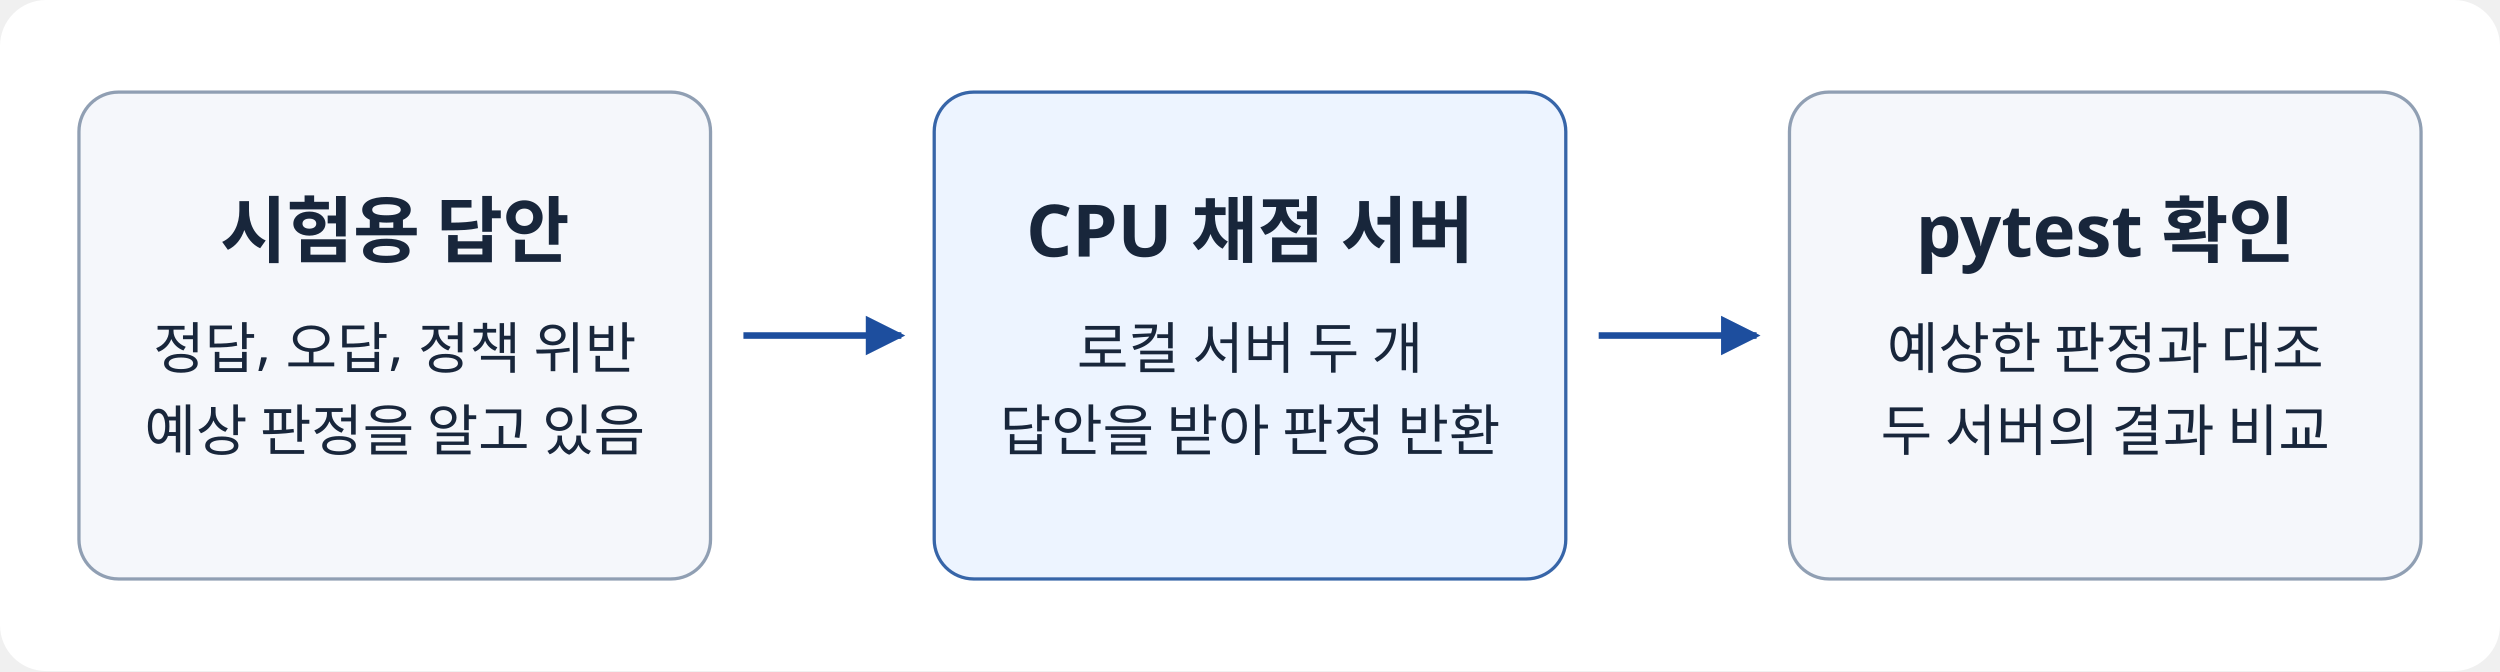
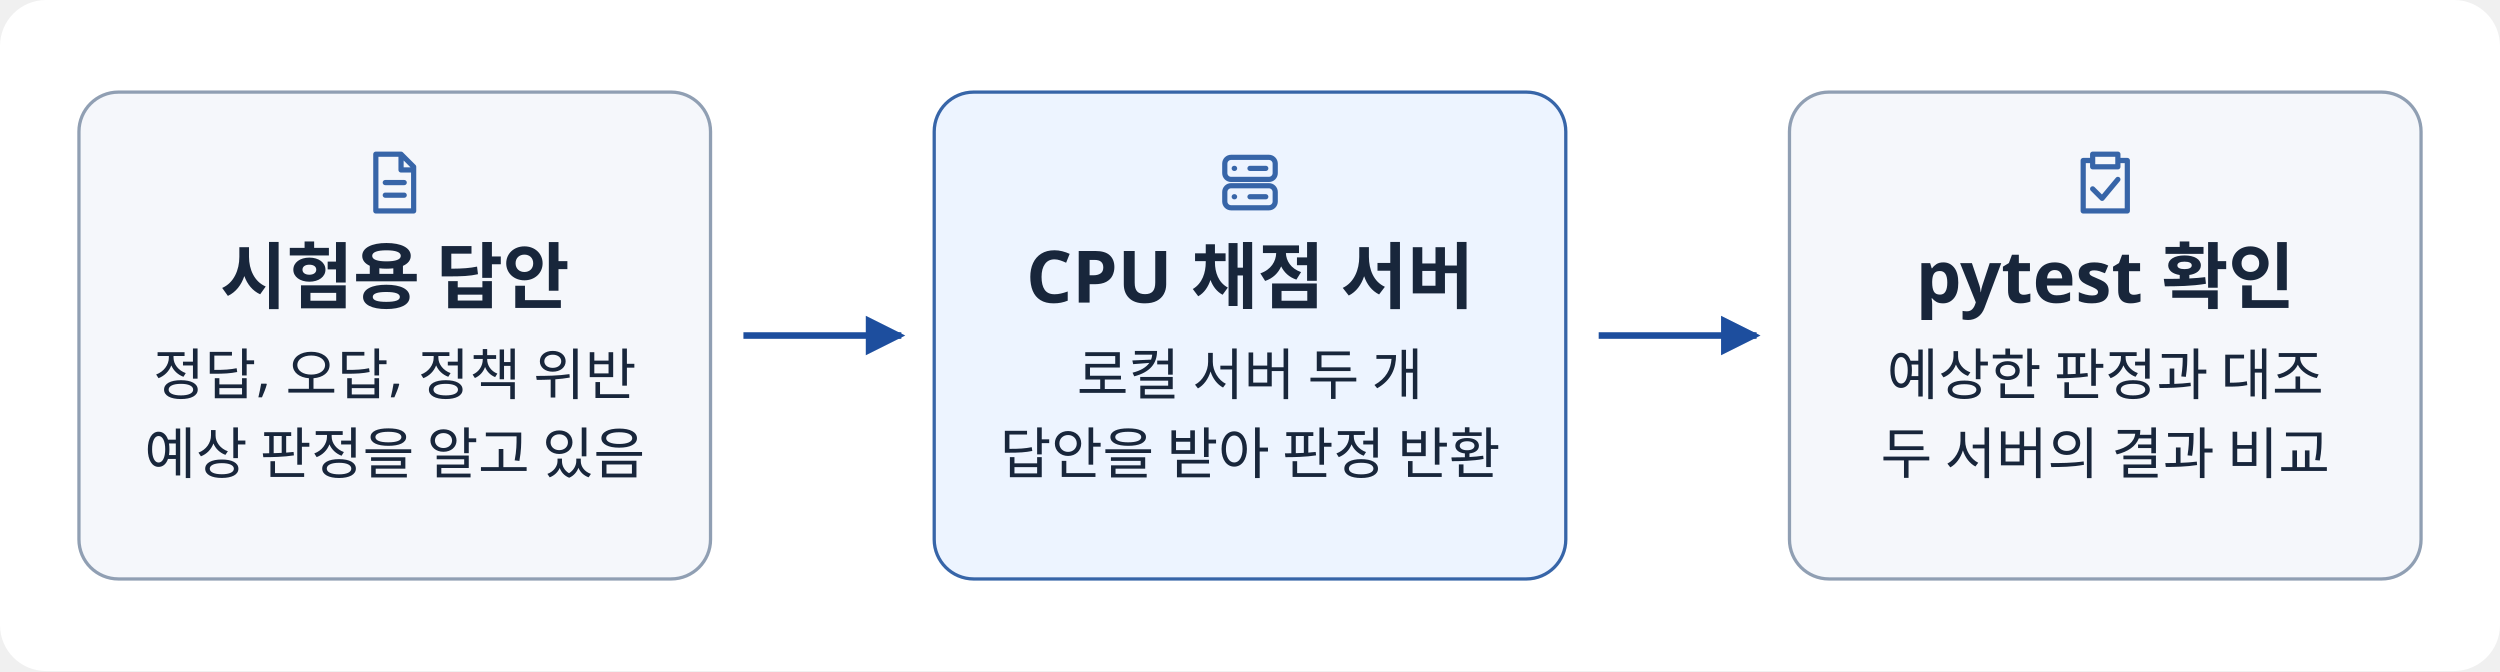
<svg xmlns="http://www.w3.org/2000/svg" width="760px" height="204px" viewBox="0 0 760 204" role="img" aria-labelledby="title desc">
  <defs>
    <marker id="arrow" viewBox="0 0 10 10" refX="9" refY="5" markerWidth="6" markerHeight="6" orient="auto">
      <path d="M0 0 10 5 0 10Z" fill="#1d4e9e" />
    </marker>
  </defs>
  <rect width="760" height="204" rx="14" fill="#fff" />
  <g font-family="system-ui, 'Noto Sans KR', 'NanumGothic', sans-serif" text-anchor="middle" fill="#18263b">
    <rect x="24" y="28" width="192" height="148" rx="12" fill="#f5f7fb" stroke="#909fb3" />
    <rect x="284" y="28" width="192" height="148" rx="12" fill="#edf4ff" stroke="#3765a8" />
    <rect x="544" y="28" width="192" height="148" rx="12" fill="#f5f7fb" stroke="#909fb3" />
+     <g transform="translate(108.5 44) scale(0.958333)" fill="none" stroke="#3765a8" stroke-width="1.65" stroke-linecap="round" stroke-linejoin="round" aria-hidden="true">
+       <path d="M6 3h8l4 4v14H6zM14 3v5h4M9 12h6M9 16h6" />
+     </g>
+     <g transform="translate(368.5 44) scale(0.958333)" fill="none" stroke="#3765a8" stroke-width="1.65" stroke-linecap="round" stroke-linejoin="round" aria-hidden="true">
+       <rect x="4" y="4" width="16" height="7" rx="2" />
+       <rect x="4" y="13" width="16" height="7" rx="2" />
+       <path d="M7 7.5h.1M7 16.5h.1M12 7.5h5M12 16.5h5" />
+     </g>
+     <g transform="translate(628.5 44) scale(0.958333)" fill="none" stroke="#3765a8" stroke-width="1.65" stroke-linecap="round" stroke-linejoin="round" aria-hidden="true">
+       <path d="M8 3h8v4H8zM8 5H5v16h14V5h-3M8 14l3 3 5-6" />
+     </g>
    <g font-size="22" font-weight="700">
-       <text x="120" y="78">시험용 답안</text>
-       <text x="380" y="78">CPU 채점 서버</text>
-       <text x="640" y="78">pytest 확인</text>
+       <text x="120" y="92">시험용 답안</text>
+       <text x="380" y="92">CPU 채점 서버</text>
+       <text x="640" y="92">pytest 확인</text>
    </g>
    <g font-size="17">
-       <text x="120" y="112">정답, 오답, 정책 위반</text>
-       <text x="120" y="137">예상 판정을 알고 있음</text>
-       <text x="380" y="112">로컬 서버 두 개</text>
-       <text x="380" y="137">답안을 받아 판정 반환</text>
-       <text x="640" y="112">예상한 판정과 대조</text>
-       <text x="640" y="137">두 서버의 결과 비교</text>
+       <text x="120" y="120">정답, 오답, 정책 위반</text>
+       <text x="120" y="144">예상 판정을 알고 있음</text>
+       <text x="380" y="120">로컬 서버 두 개</text>
+       <text x="380" y="144">답안을 받아 판정 반환</text>
+       <text x="640" y="120">예상한 판정과 대조</text>
+       <text x="640" y="144">두 서버의 결과 비교</text>
    </g>
    <g fill="none" stroke="#1d4e9e" stroke-width="2" marker-end="url(#arrow)">
      <path d="M226 102 H274" />
      <path d="M486 102 H534" />
    </g>
  </g>
</svg>
